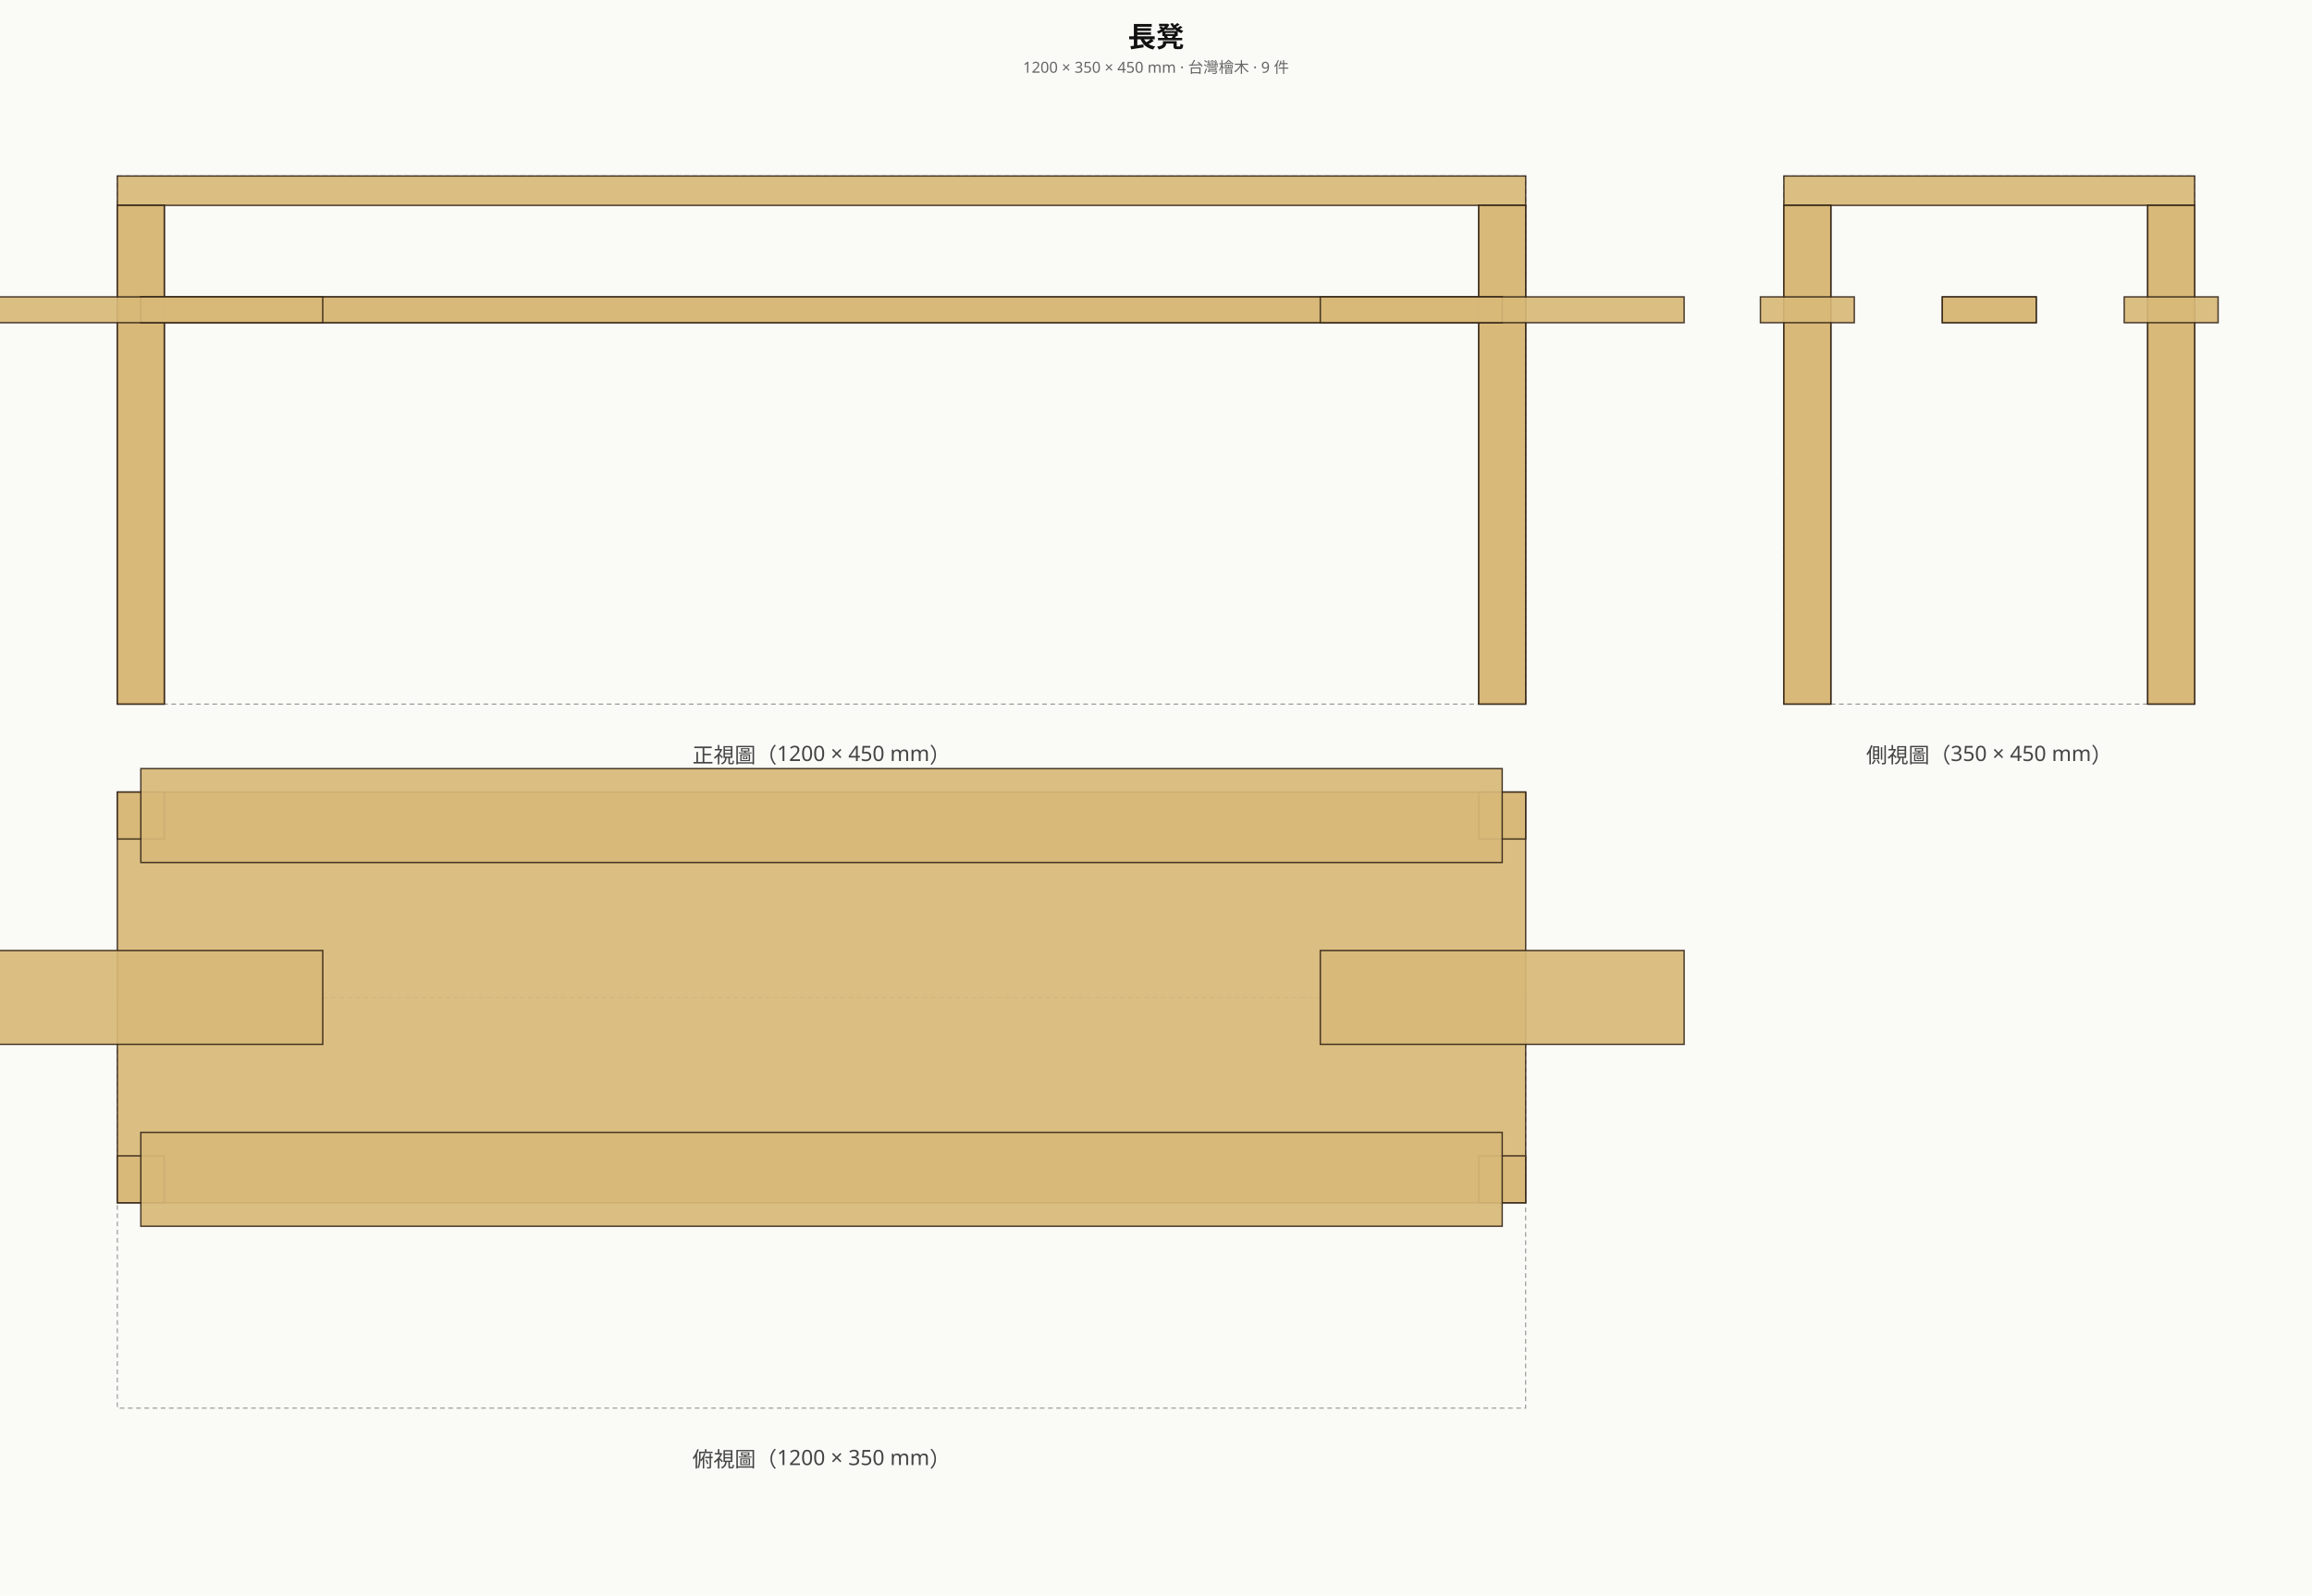
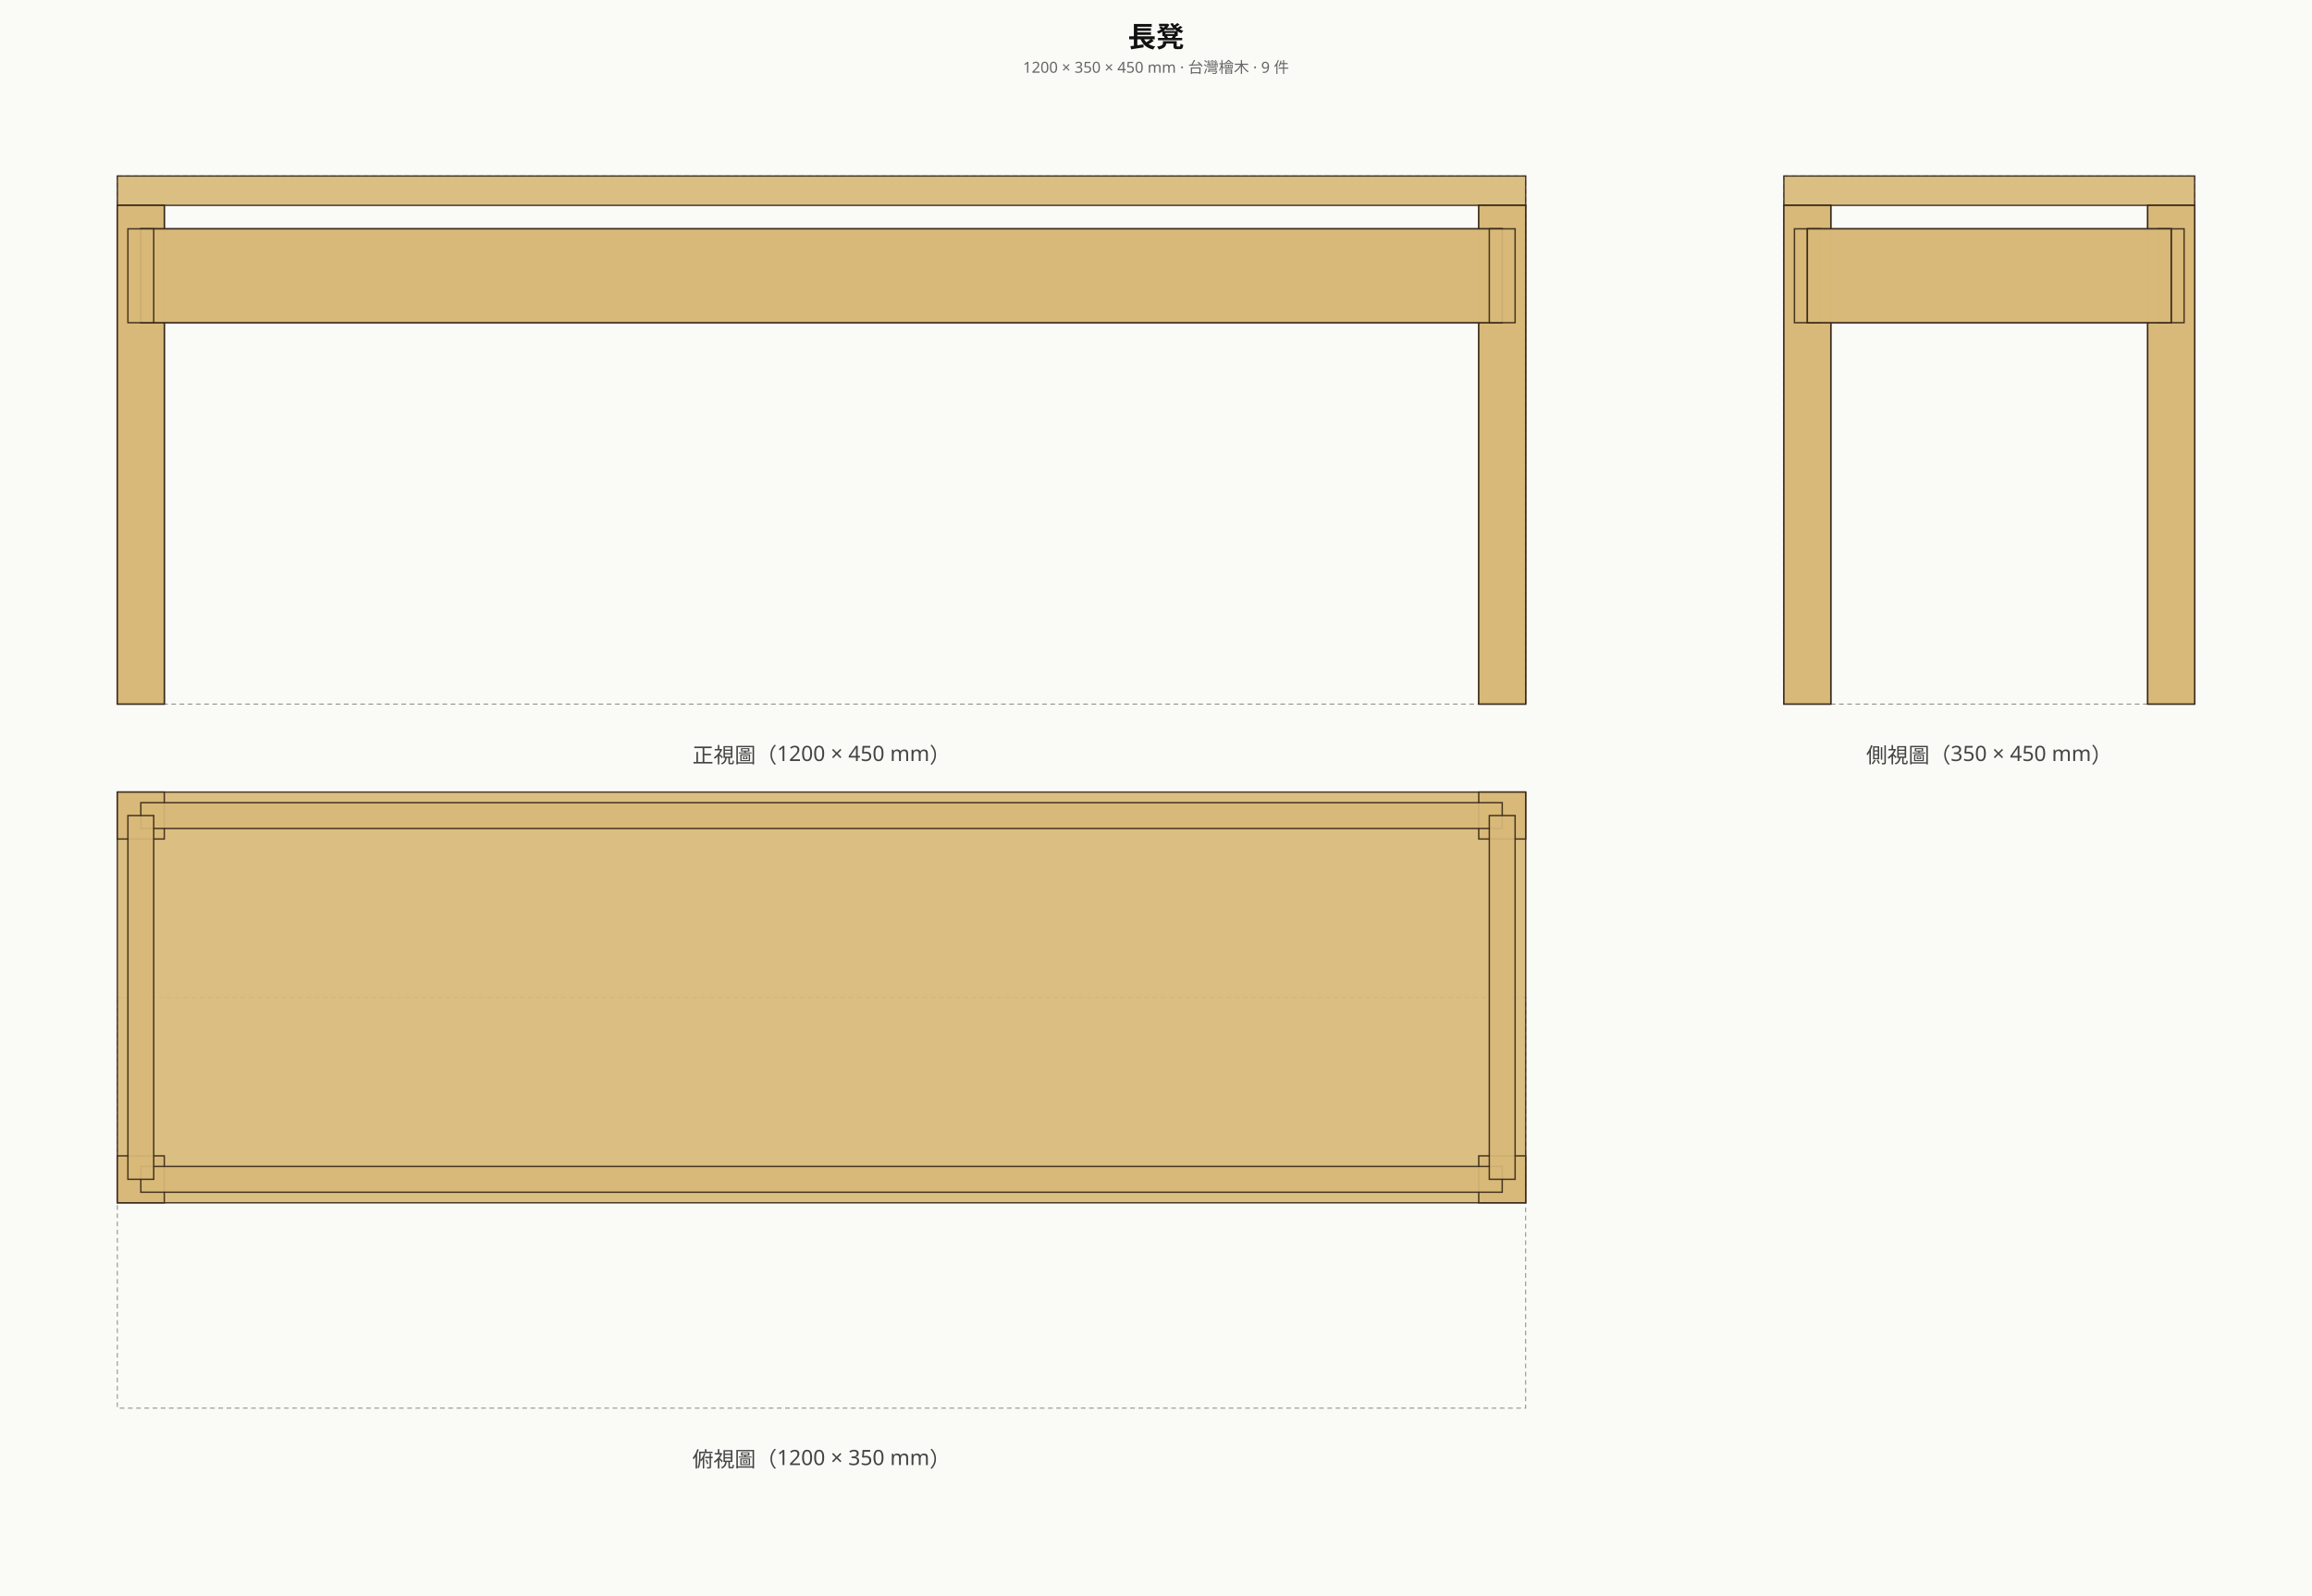
<svg xmlns="http://www.w3.org/2000/svg" viewBox="-20 -50 1970 1360" width="1970" height="1360">
  <rect x="-20" y="-50" width="1970" height="1360" fill="#fafaf7" />
  <text x="965" y="-10" text-anchor="middle" font-size="24" font-weight="700" fill="#111" font-family="sans-serif">長凳</text>
  <text x="965" y="12" text-anchor="middle" font-size="13" fill="#666" font-family="sans-serif">1200 × 350 × 450 mm · 台灣檜木 · 9 件</text>
  <g transform="translate(680, 100)">
    <rect x="-600.0" y="0" width="1200.0" height="450.0" fill="none" stroke="#888" stroke-dasharray="4 3" stroke-width="0.8" />
    <rect x="-600.0" y="0.0" width="1200.0" height="25.0" fill="#d8b878" stroke="#3a2a1a" stroke-width="1.2" opacity="0.92" />
    <rect x="-600.0" y="25.0" width="40.0" height="425.0" fill="#d8b878" stroke="#3a2a1a" stroke-width="1.2" opacity="0.92" />
    <rect x="560.0" y="25.0" width="40.0" height="425.0" fill="#d8b878" stroke="#3a2a1a" stroke-width="1.2" opacity="0.92" />
    <rect x="-600.0" y="25.0" width="40.0" height="425.0" fill="#d8b878" stroke="#3a2a1a" stroke-width="1.2" opacity="0.92" />
    <rect x="560.0" y="25.0" width="40.0" height="425.0" fill="#d8b878" stroke="#3a2a1a" stroke-width="1.2" opacity="0.92" />
-     <rect x="-580.0" y="103.0" width="1160.0" height="22.0" fill="#d8b878" stroke="#3a2a1a" stroke-width="1.2" opacity="0.92" />
-     <rect x="-580.0" y="103.0" width="1160.0" height="22.0" fill="#d8b878" stroke="#3a2a1a" stroke-width="1.2" opacity="0.92" />
-     <rect x="-735.0" y="103.0" width="310.0" height="22.0" fill="#d8b878" stroke="#3a2a1a" stroke-width="1.2" opacity="0.92" />
-     <rect x="425.0" y="103.0" width="310.0" height="22.0" fill="#d8b878" stroke="#3a2a1a" stroke-width="1.2" opacity="0.92" />
+     <rect x="-580.0" y="45.0" width="1160.0" height="80.0" fill="#d8b878" stroke="#3a2a1a" stroke-width="1.2" opacity="0.92" />
+     <rect x="-580.0" y="45.0" width="1160.0" height="80.0" fill="#d8b878" stroke="#3a2a1a" stroke-width="1.2" opacity="0.92" />
+     <rect x="-591.0" y="45.0" width="22.0" height="80.0" fill="#d8b878" stroke="#3a2a1a" stroke-width="1.2" opacity="0.92" />
+     <rect x="569.0" y="45.0" width="22.0" height="80.0" fill="#d8b878" stroke="#3a2a1a" stroke-width="1.2" opacity="0.92" />
    <text x="0" y="500.0" text-anchor="middle" font-size="18" fill="#444" font-family="sans-serif">正視圖（1200 × 450 mm）</text>
  </g>
  <g transform="translate(1675, 100)">
    <rect x="-175.0" y="0" width="350.0" height="450.0" fill="none" stroke="#888" stroke-dasharray="4 3" stroke-width="0.8" />
    <rect x="-175.0" y="0.0" width="350.0" height="25.0" fill="#d8b878" stroke="#3a2a1a" stroke-width="1.2" opacity="0.92" />
    <rect x="-175.0" y="25.0" width="40.0" height="425.0" fill="#d8b878" stroke="#3a2a1a" stroke-width="1.2" opacity="0.92" />
    <rect x="-175.0" y="25.0" width="40.0" height="425.0" fill="#d8b878" stroke="#3a2a1a" stroke-width="1.2" opacity="0.92" />
    <rect x="135.0" y="25.0" width="40.0" height="425.0" fill="#d8b878" stroke="#3a2a1a" stroke-width="1.2" opacity="0.92" />
    <rect x="135.0" y="25.0" width="40.0" height="425.0" fill="#d8b878" stroke="#3a2a1a" stroke-width="1.2" opacity="0.92" />
-     <rect x="-195.0" y="103.0" width="80.0" height="22.0" fill="#d8b878" stroke="#3a2a1a" stroke-width="1.2" opacity="0.92" />
-     <rect x="115.0" y="103.0" width="80.0" height="22.0" fill="#d8b878" stroke="#3a2a1a" stroke-width="1.2" opacity="0.92" />
-     <rect x="-40.0" y="103.0" width="80.0" height="22.0" fill="#d8b878" stroke="#3a2a1a" stroke-width="1.2" opacity="0.92" />
-     <rect x="-40.0" y="103.0" width="80.0" height="22.0" fill="#d8b878" stroke="#3a2a1a" stroke-width="1.2" opacity="0.92" />
+     <rect x="-166.0" y="45.0" width="22.0" height="80.0" fill="#d8b878" stroke="#3a2a1a" stroke-width="1.2" opacity="0.92" />
+     <rect x="144.0" y="45.0" width="22.0" height="80.0" fill="#d8b878" stroke="#3a2a1a" stroke-width="1.2" opacity="0.92" />
+     <rect x="-155.0" y="45.0" width="310.0" height="80.0" fill="#d8b878" stroke="#3a2a1a" stroke-width="1.2" opacity="0.92" />
+     <rect x="-155.0" y="45.0" width="310.0" height="80.0" fill="#d8b878" stroke="#3a2a1a" stroke-width="1.2" opacity="0.92" />
    <text x="0" y="500.0" text-anchor="middle" font-size="18" fill="#444" font-family="sans-serif">側視圖（350 × 450 mm）</text>
  </g>
  <g transform="translate(680, 800)">
    <rect x="-600.0" y="0" width="1200.0" height="350.0" fill="none" stroke="#888" stroke-dasharray="4 3" stroke-width="0.8" />
    <rect x="-600.0" y="-175.0" width="1200.0" height="350.0" fill="#d8b878" stroke="#3a2a1a" stroke-width="1.2" opacity="0.92" />
    <rect x="-600.0" y="-175.0" width="40.0" height="40.0" fill="#d8b878" stroke="#3a2a1a" stroke-width="1.2" opacity="0.92" />
    <rect x="560.0" y="-175.0" width="40.0" height="40.0" fill="#d8b878" stroke="#3a2a1a" stroke-width="1.2" opacity="0.92" />
    <rect x="-600.0" y="135.0" width="40.0" height="40.0" fill="#d8b878" stroke="#3a2a1a" stroke-width="1.2" opacity="0.92" />
    <rect x="560.0" y="135.0" width="40.0" height="40.0" fill="#d8b878" stroke="#3a2a1a" stroke-width="1.2" opacity="0.92" />
-     <rect x="-580.0" y="-195.0" width="1160.0" height="80.0" fill="#d8b878" stroke="#3a2a1a" stroke-width="1.2" opacity="0.92" />
-     <rect x="-580.0" y="115.0" width="1160.0" height="80.0" fill="#d8b878" stroke="#3a2a1a" stroke-width="1.2" opacity="0.92" />
-     <rect x="-735.0" y="-40.0" width="310.0" height="80.0" fill="#d8b878" stroke="#3a2a1a" stroke-width="1.2" opacity="0.92" />
-     <rect x="425.0" y="-40.0" width="310.0" height="80.0" fill="#d8b878" stroke="#3a2a1a" stroke-width="1.2" opacity="0.92" />
+     <rect x="-580.0" y="-166.0" width="1160.0" height="22.0" fill="#d8b878" stroke="#3a2a1a" stroke-width="1.2" opacity="0.92" />
+     <rect x="-580.0" y="144.0" width="1160.0" height="22.0" fill="#d8b878" stroke="#3a2a1a" stroke-width="1.2" opacity="0.92" />
+     <rect x="-591.0" y="-155.0" width="22.0" height="310.0" fill="#d8b878" stroke="#3a2a1a" stroke-width="1.2" opacity="0.92" />
+     <rect x="569.0" y="-155.0" width="22.0" height="310.0" fill="#d8b878" stroke="#3a2a1a" stroke-width="1.2" opacity="0.92" />
    <text x="0" y="400.0" text-anchor="middle" font-size="18" fill="#444" font-family="sans-serif">俯視圖（1200 × 350 mm）</text>
  </g>
</svg>
